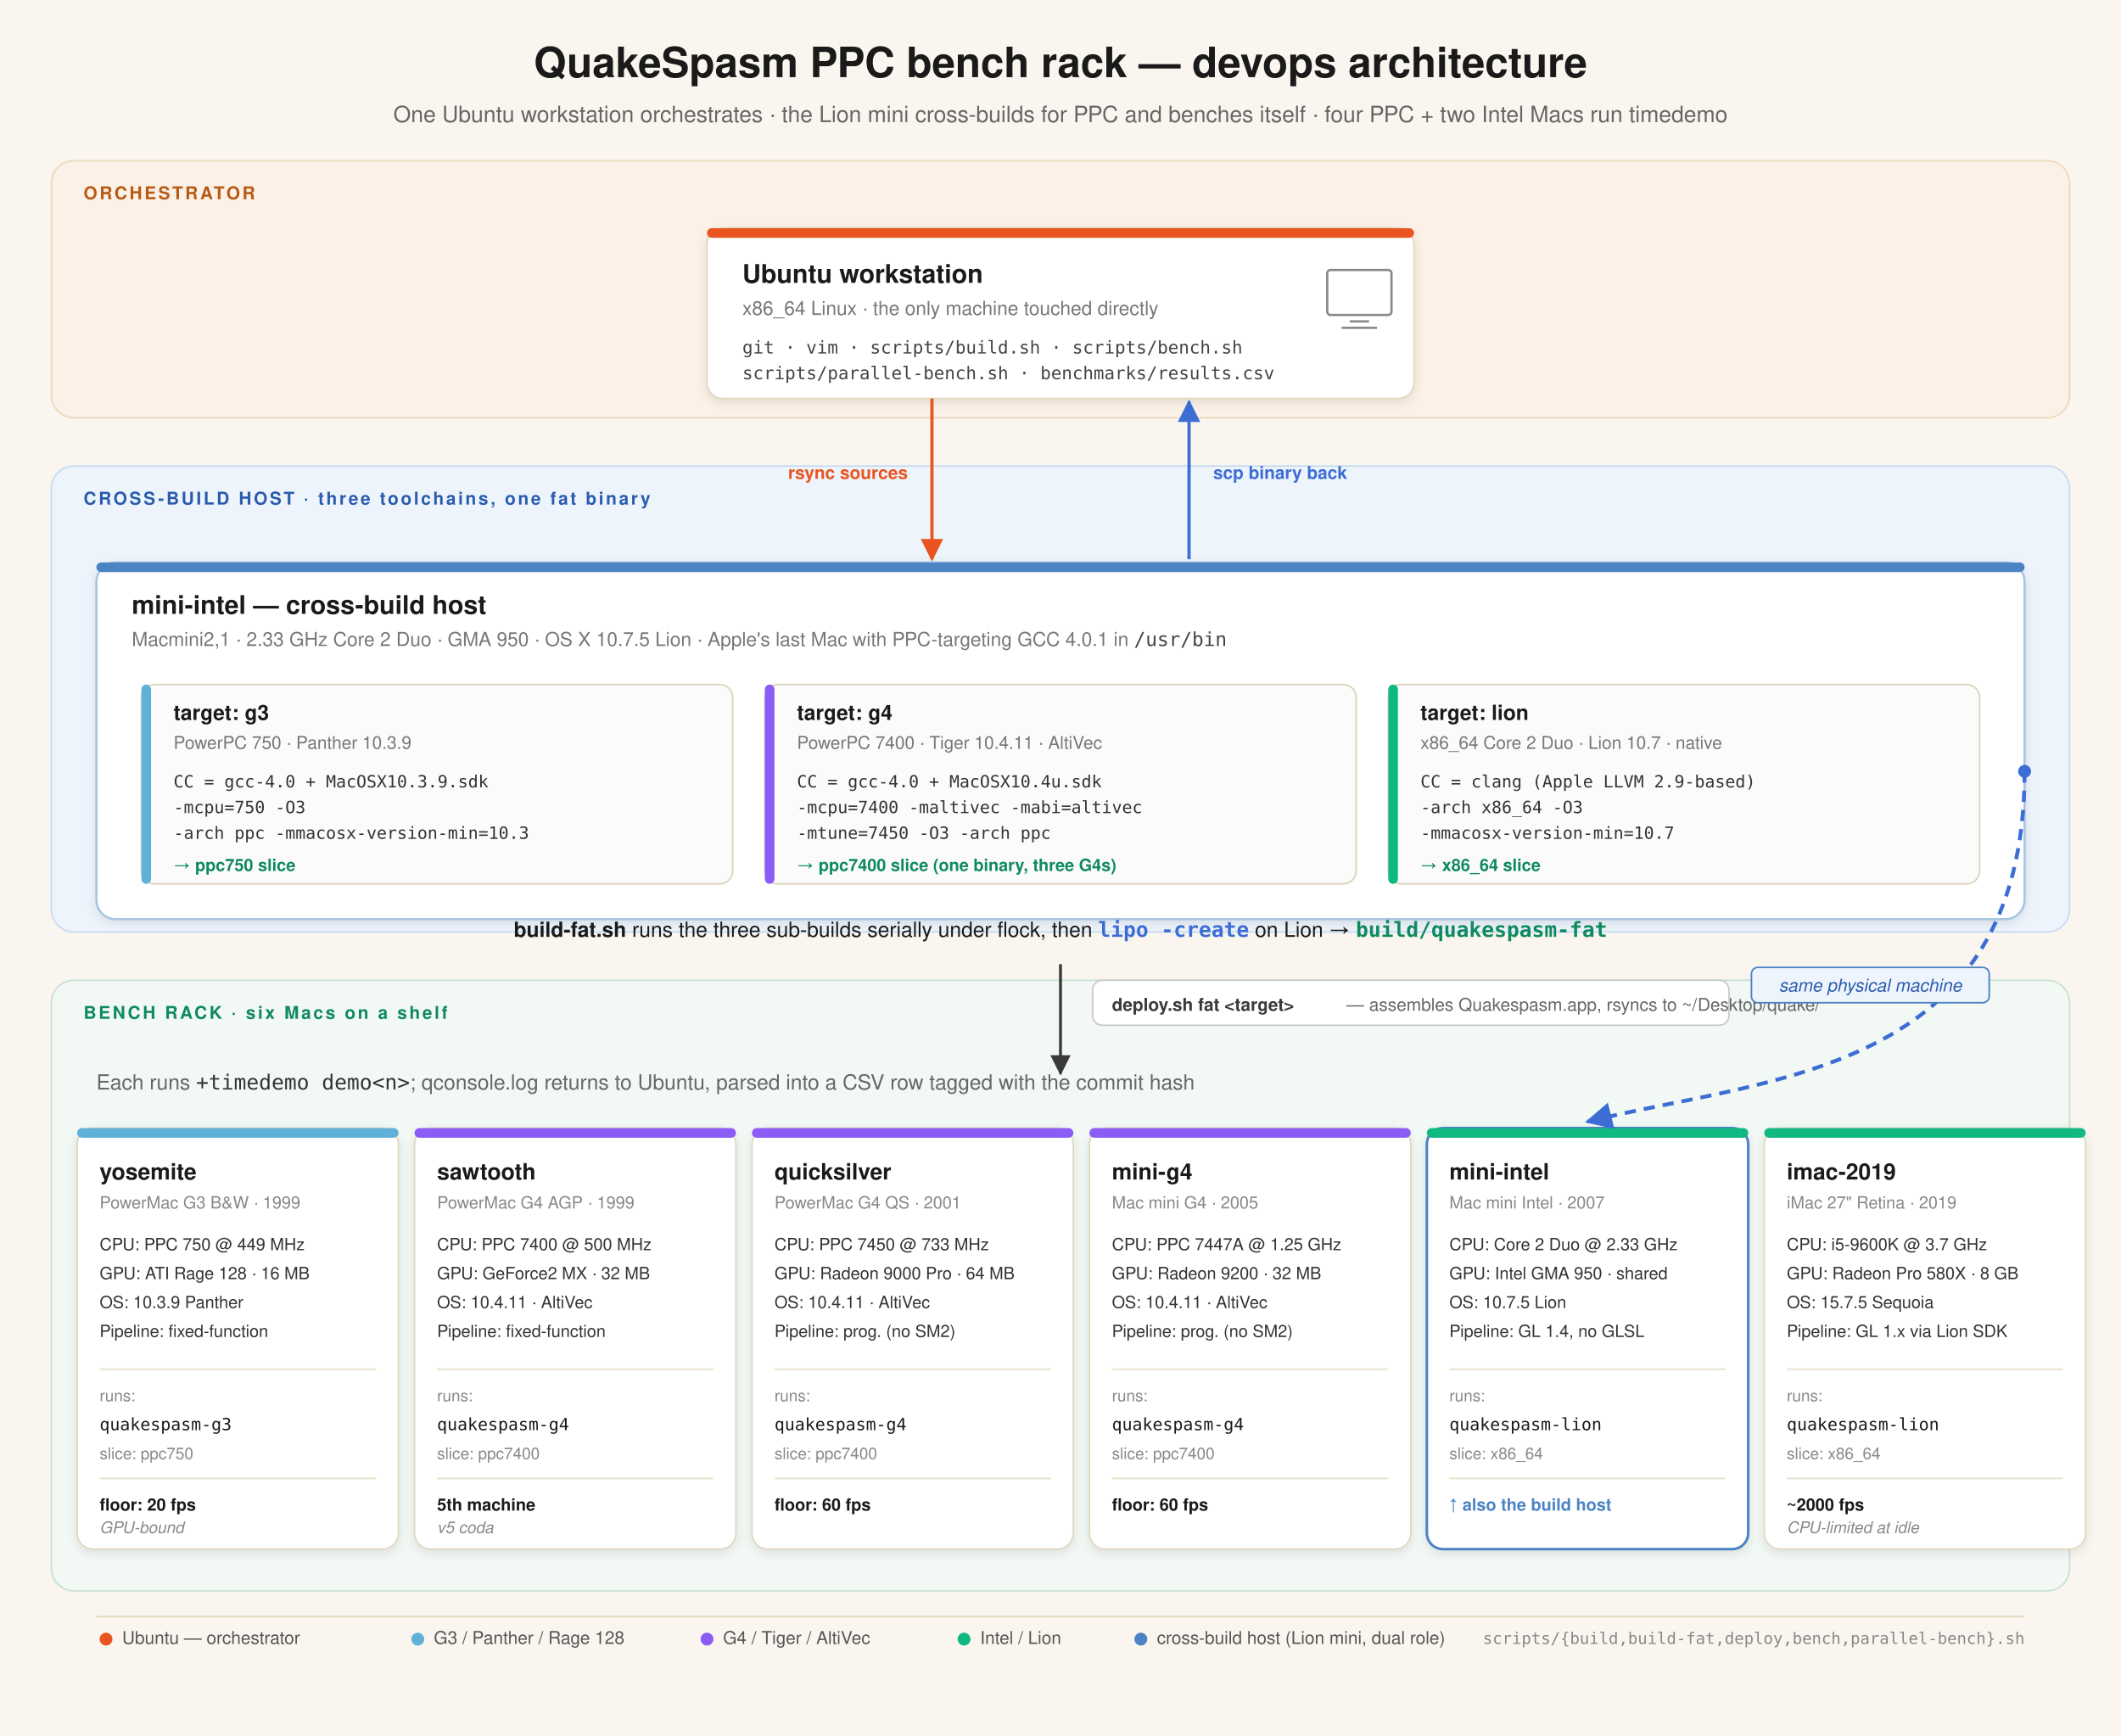
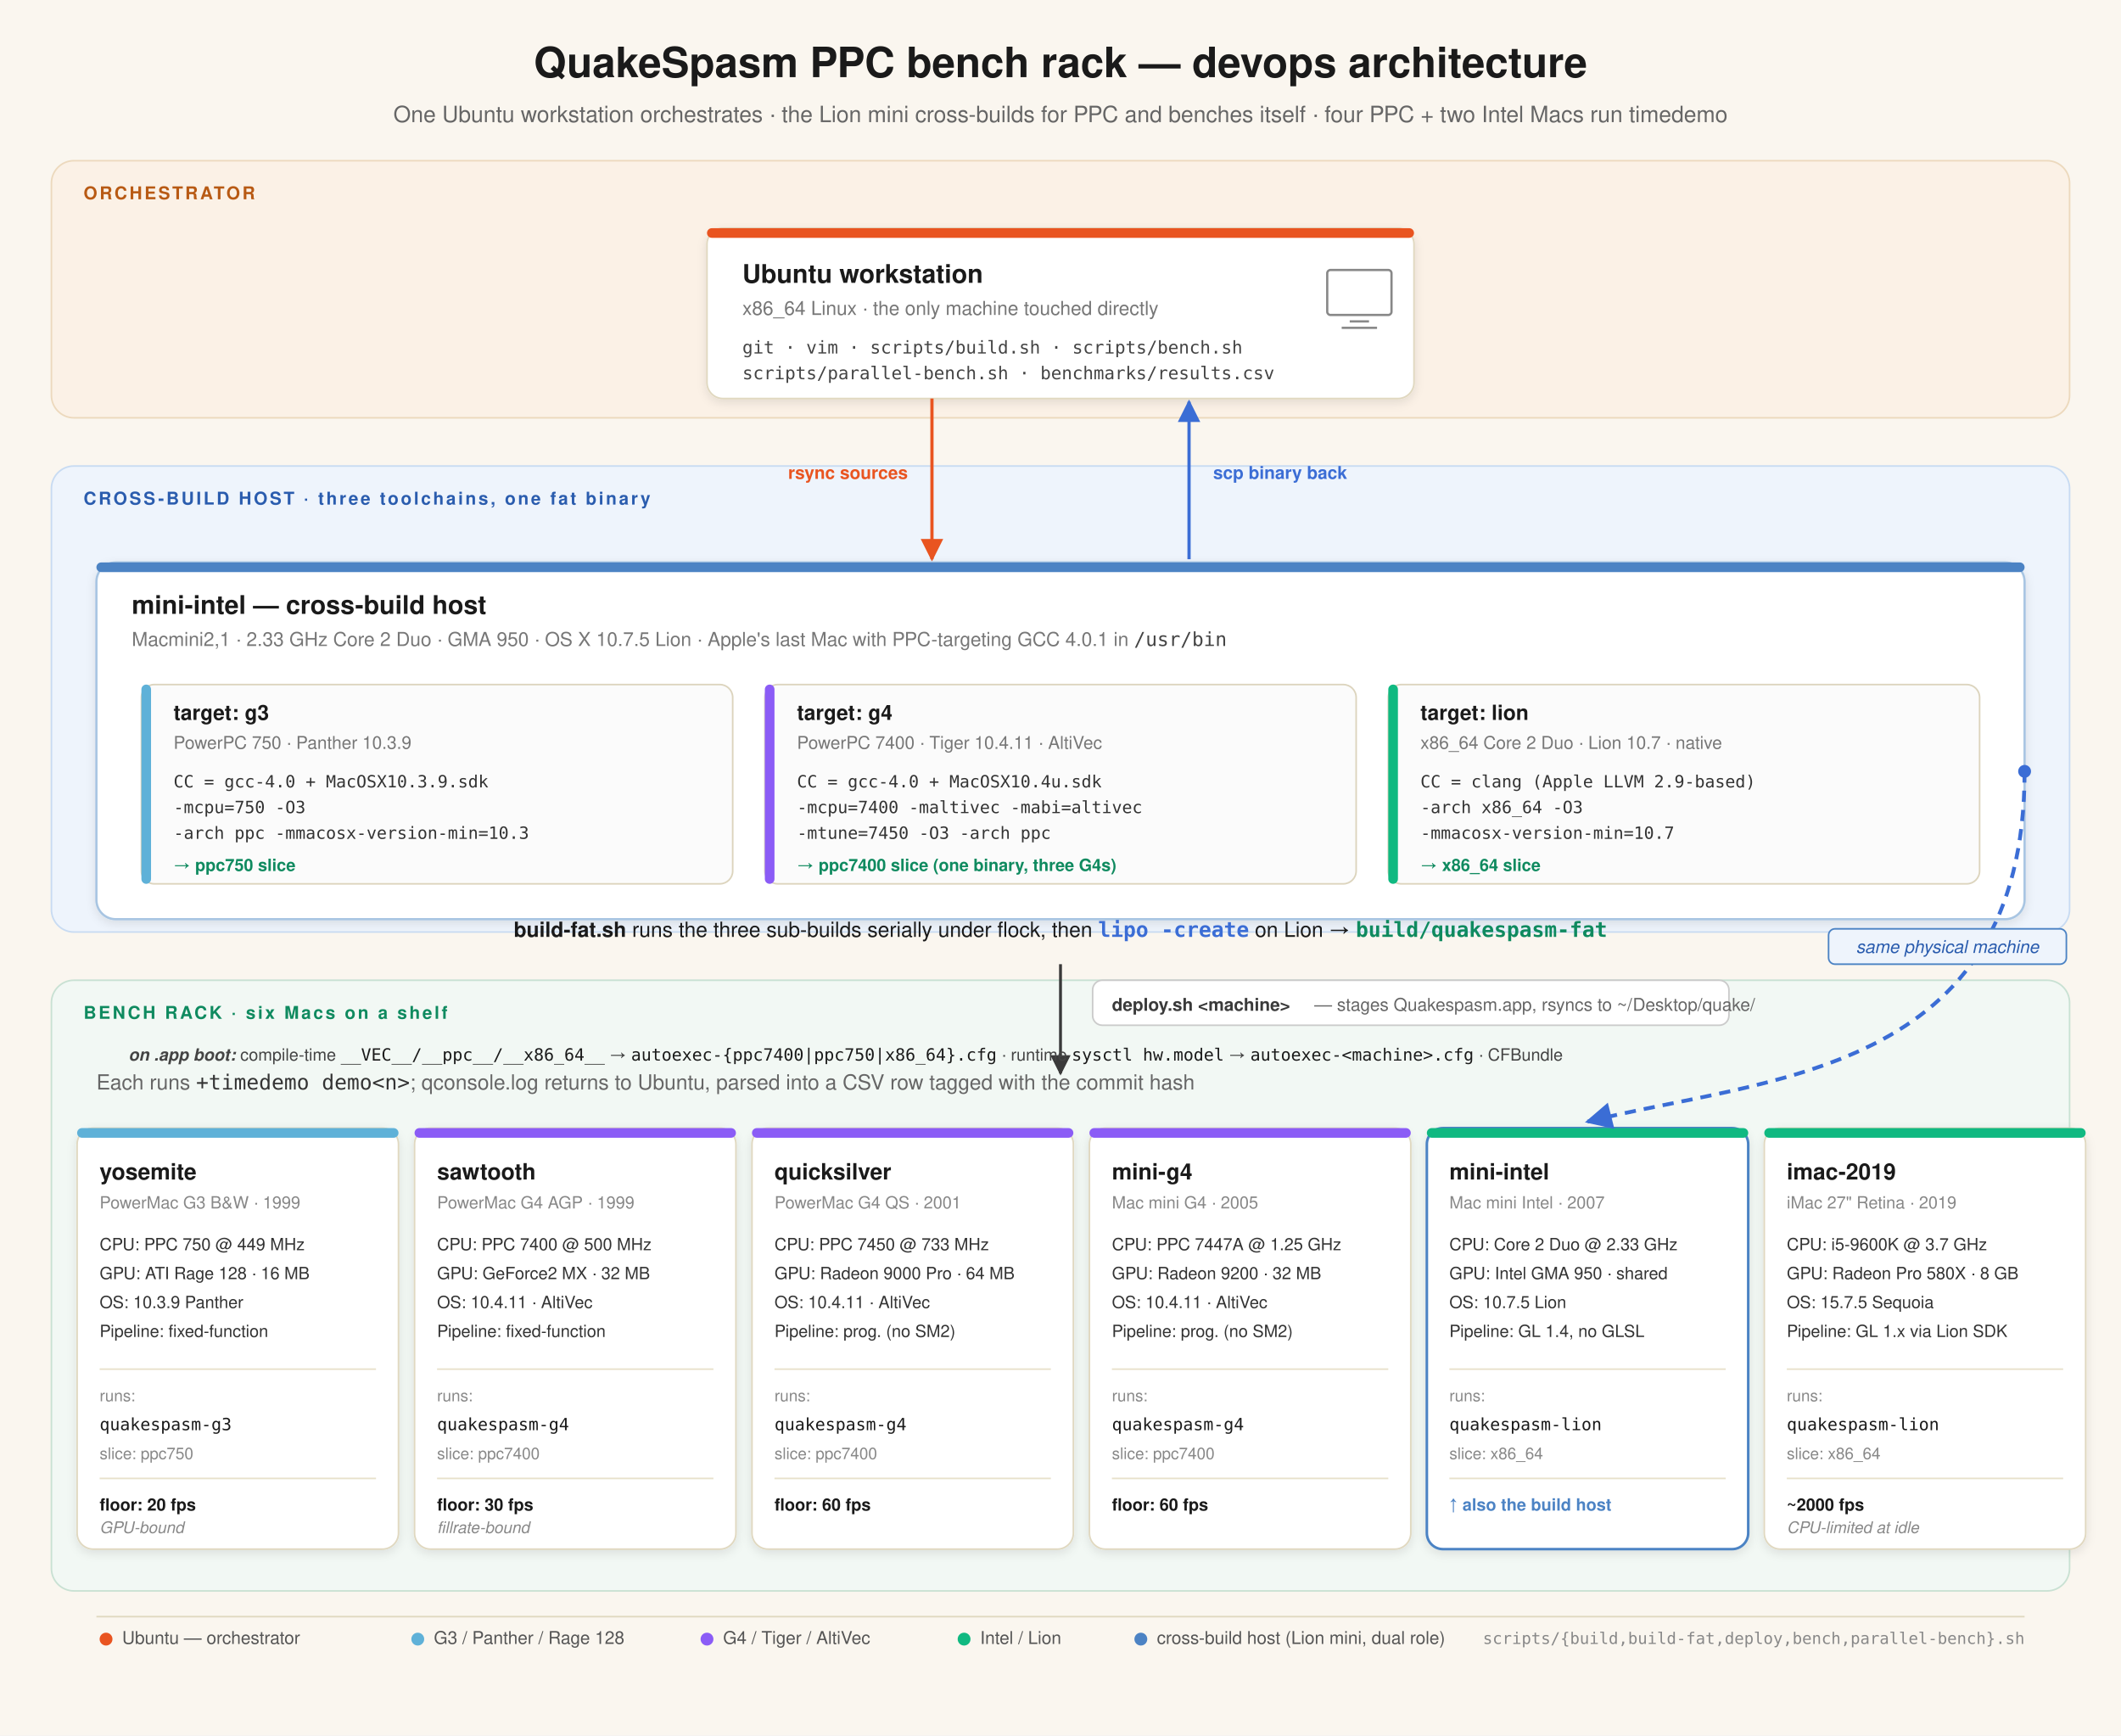
<svg xmlns="http://www.w3.org/2000/svg" viewBox="0 0 1320 1080" font-family="-apple-system, system-ui, 'Segoe UI', Helvetica, Arial, sans-serif">
  <defs>
    <marker id="arr-ink" viewBox="0 0 10 10" refX="9" refY="5" markerWidth="7" markerHeight="7" orient="auto-start-reverse">
      <path d="M 0 0 L 10 5 L 0 10 z" fill="#3a3a3a" />
    </marker>
    <marker id="arr-orange" viewBox="0 0 10 10" refX="9" refY="5" markerWidth="7" markerHeight="7" orient="auto-start-reverse">
      <path d="M 0 0 L 10 5 L 0 10 z" fill="#e95420" />
    </marker>
    <marker id="arr-blue" viewBox="0 0 10 10" refX="9" refY="5" markerWidth="7" markerHeight="7" orient="auto-start-reverse">
      <path d="M 0 0 L 10 5 L 0 10 z" fill="#3b6dd5" />
    </marker>
    <marker id="arr-green" viewBox="0 0 10 10" refX="9" refY="5" markerWidth="7" markerHeight="7" orient="auto-start-reverse">
      <path d="M 0 0 L 10 5 L 0 10 z" fill="#0f8a5f" />
    </marker>
    <filter id="card-shadow" x="-5%" y="-5%" width="110%" height="115%">
      <feDropShadow dx="0" dy="2" stdDeviation="3" flood-opacity="0.10" />
    </filter>
  </defs>
  <rect width="1320" height="1080" fill="#faf6ef" />
  <rect x="32" y="100" width="1256" height="160" rx="14" fill="#fbf1e6" stroke="#ecd9bd" stroke-width="1" />
  <text x="52" y="124" font-size="11" font-weight="700" fill="#b85a14" letter-spacing="1.4">ORCHESTRATOR</text>
  <rect x="32" y="290" width="1256" height="290" rx="14" fill="#eef4fc" stroke="#c8dbf2" stroke-width="1" />
  <text x="52" y="314" font-size="11" font-weight="700" fill="#2a5cae" letter-spacing="1.4">CROSS-BUILD HOST  ·  three toolchains, one fat binary</text>
  <rect x="32" y="610" width="1256" height="380" rx="14" fill="#f2f8f4" stroke="#c9e1d3" stroke-width="1" />
  <text x="52" y="634" font-size="11" font-weight="700" fill="#0f8a5f" letter-spacing="1.4">BENCH RACK  ·  six Macs on a shelf</text>
  <text x="660" y="48" text-anchor="middle" font-size="26" font-weight="700" fill="#1a1a1a">QuakeSpasm PPC bench rack — devops architecture</text>
  <text x="660" y="76" text-anchor="middle" font-size="14" fill="#666">One Ubuntu workstation orchestrates · the Lion mini cross-builds for PPC and benches itself · four PPC + two Intel Macs run timedemo</text>
  <g transform="translate(440, 142)">
    <rect x="0" y="0" width="440" height="106" rx="10" fill="#ffffff" stroke="#e0d8c0" stroke-width="1" filter="url(#card-shadow)" />
    <rect x="0" y="0" width="440" height="6" rx="3" fill="#e95420" />
    <text x="22" y="34" font-size="16" font-weight="700" fill="#1a1a1a">Ubuntu workstation</text>
    <text x="22" y="54" font-size="12" fill="#777">x86_64 Linux · the only machine touched directly</text>
    <g font-family="ui-monospace, 'SF Mono', Menlo, Consolas, monospace" font-size="11" fill="#444">
      <text x="22" y="78">git · vim · scripts/build.sh · scripts/bench.sh</text>
      <text x="22" y="94">scripts/parallel-bench.sh · benchmarks/results.csv</text>
    </g>
    <g transform="translate(386, 26)" stroke="#888" stroke-width="1.4" fill="none">
      <rect x="0" y="0" width="40" height="28" rx="2" />
      <line x1="14" y1="32" x2="26" y2="32" />
      <line x1="9" y1="36" x2="31" y2="36" />
    </g>
  </g>
  <g stroke="#e95420" stroke-width="2" fill="none">
    <path d="M 580 248 L 580 348" marker-end="url(#arr-orange)" />
  </g>
  <g stroke="#3b6dd5" stroke-width="2" fill="none">
    <path d="M 740 348 L 740 250" marker-end="url(#arr-blue)" />
  </g>
  <text x="565" y="298" text-anchor="end" font-size="11" font-weight="600" fill="#e95420">rsync sources</text>
  <text x="755" y="298" font-size="11" font-weight="600" fill="#3b6dd5">scp binary back</text>
  <g transform="translate(60, 350)">
    <rect x="0" y="0" width="1200" height="222" rx="12" fill="#ffffff" stroke="#a8c5e2" stroke-width="1.4" filter="url(#card-shadow)" />
    <rect x="0" y="0" width="1200" height="6" rx="3" fill="#4c83c4" />
    <text x="22" y="32" font-size="16" font-weight="700" fill="#1a1a1a">mini-intel — cross-build host</text>
    <text x="22" y="52" font-size="12" fill="#777">Macmini2,1 · 2.33 GHz Core 2 Duo · GMA 950 · OS X 10.7.5 Lion · Apple's last Mac with PPC-targeting GCC 4.0.1 in <tspan font-family="ui-monospace, Menlo, Consolas, monospace" fill="#444">/usr/bin</tspan>
    </text>
    <g transform="translate(28, 76)">
      <rect x="0" y="0" width="368" height="124" rx="8" fill="#fbfbfb" stroke="#dcd4bd" stroke-width="1" />
      <rect x="0" y="0" width="6" height="124" rx="3" fill="#5fb1d8" />
      <text x="20" y="22" font-size="13" font-weight="700" fill="#1a1a1a">target: g3</text>
      <text x="20" y="40" font-size="11" fill="#777">PowerPC 750 · Panther 10.3.9</text>
      <g font-family="ui-monospace, Menlo, Consolas, monospace" font-size="10.5" fill="#333">
        <text x="20" y="64">CC = gcc-4.0  +  MacOSX10.3.9.sdk</text>
        <text x="20" y="80">-mcpu=750 -O3</text>
        <text x="20" y="96">-arch ppc -mmacosx-version-min=10.3</text>
      </g>
      <text x="20" y="116" font-size="10.5" fill="#0f8a5f" font-weight="700">→ ppc750 slice</text>
      <rect x="388" y="0" width="368" height="124" rx="8" fill="#fbfbfb" stroke="#dcd4bd" stroke-width="1" />
      <rect x="388" y="0" width="6" height="124" rx="3" fill="#8b5cf6" />
      <text x="408" y="22" font-size="13" font-weight="700" fill="#1a1a1a">target: g4</text>
      <text x="408" y="40" font-size="11" fill="#777">PowerPC 7400 · Tiger 10.4.11 · AltiVec</text>
      <g font-family="ui-monospace, Menlo, Consolas, monospace" font-size="10.5" fill="#333">
        <text x="408" y="64">CC = gcc-4.0  +  MacOSX10.4u.sdk</text>
        <text x="408" y="80">-mcpu=7400 -maltivec -mabi=altivec</text>
        <text x="408" y="96">-mtune=7450 -O3 -arch ppc</text>
      </g>
      <text x="408" y="116" font-size="10.5" fill="#0f8a5f" font-weight="700">→ ppc7400 slice (one binary, three G4s)</text>
      <rect x="776" y="0" width="368" height="124" rx="8" fill="#fbfbfb" stroke="#dcd4bd" stroke-width="1" />
      <rect x="776" y="0" width="6" height="124" rx="3" fill="#10b981" />
      <text x="796" y="22" font-size="13" font-weight="700" fill="#1a1a1a">target: lion</text>
      <text x="796" y="40" font-size="11" fill="#777">x86_64 Core 2 Duo · Lion 10.7 · native</text>
      <g font-family="ui-monospace, Menlo, Consolas, monospace" font-size="10.5" fill="#333">
        <text x="796" y="64">CC = clang  (Apple LLVM 2.9-based)</text>
        <text x="796" y="80">-arch x86_64 -O3</text>
        <text x="796" y="96">-mmacosx-version-min=10.7</text>
      </g>
      <text x="796" y="116" font-size="10.5" fill="#0f8a5f" font-weight="700">→ x86_64 slice</text>
    </g>
  </g>
  <g transform="translate(60, 583)">
    <text x="600" y="0" text-anchor="middle" font-size="13" fill="#1a1a1a">
      <tspan font-weight="700">build-fat.sh</tspan>
      <tspan> runs the three sub-builds serially under flock, then </tspan>
      <tspan font-family="ui-monospace, Menlo, Consolas, monospace" font-weight="700" fill="#3b6dd5">lipo -create</tspan>
      <tspan> on Lion → </tspan>
      <tspan font-family="ui-monospace, Menlo, Consolas, monospace" font-weight="700" fill="#0f8a5f">build/quakespasm-fat</tspan>
    </text>
  </g>
  <g stroke="#3a3a3a" stroke-width="1.8" fill="none">
    <path d="M 660 600 L 660 668" marker-end="url(#arr-ink)" />
  </g>
  <g transform="translate(680, 624)">
    <rect x="0" y="-14" width="396" height="28" rx="6" fill="#ffffff" stroke="#cbcbcb" stroke-width="1" />
-     <text x="12" y="5" font-size="11" font-weight="600" fill="#3a3a3a">deploy.sh fat &lt;target&gt;</text>
-     <text x="158" y="5" font-size="11" fill="#666">— assembles Quakespasm.app, rsyncs to ~/Desktop/quake/</text>
+     <text x="12" y="5" font-size="11" font-weight="600" fill="#3a3a3a">deploy.sh &lt;machine&gt;</text>
+     <text x="138" y="5" font-size="11" fill="#666">— stages Quakespasm.app, rsyncs to ~/Desktop/quake/</text>
+   </g>
+   <g transform="translate(80, 660)">
+     <text x="0" y="0" font-size="10.5" fill="#444">
+       <tspan font-style="italic" font-weight="600">on .app boot:</tspan>
+       <tspan>  compile-time </tspan>
+       <tspan font-family="ui-monospace, Menlo, Consolas, monospace" fill="#1a1a1a">__VEC__/__ppc__/__x86_64__</tspan>
+       <tspan> → </tspan>
+       <tspan font-family="ui-monospace, Menlo, Consolas, monospace" fill="#1a1a1a">autoexec-{ppc7400|ppc750|x86_64}.cfg</tspan>
+       <tspan>  ·  runtime </tspan>
+       <tspan font-family="ui-monospace, Menlo, Consolas, monospace" fill="#1a1a1a">sysctl hw.model</tspan>
+       <tspan> → </tspan>
+       <tspan font-family="ui-monospace, Menlo, Consolas, monospace" fill="#1a1a1a">autoexec-&lt;machine&gt;.cfg</tspan>
+       <tspan>  · CFBundle</tspan>
+     </text>
  </g>
  <g transform="translate(60, 678)">
    <text x="0" y="0" font-size="13" fill="#666">Each runs <tspan font-family="ui-monospace, Menlo, Consolas, monospace" fill="#333">+timedemo demo&lt;n&gt;</tspan>; qconsole.log returns to Ubuntu, parsed into a CSV row tagged with the commit hash</text>
    <g transform="translate(-12, 24)">
      <g transform="translate(0,0)">
        <rect x="0" y="0" width="200" height="262" rx="10" fill="#ffffff" stroke="#e0d8c0" stroke-width="1" filter="url(#card-shadow)" />
        <rect x="0" y="0" width="200" height="6" rx="3" fill="#5fb1d8" />
        <text x="14" y="32" font-size="14" font-weight="700" fill="#1a1a1a">yosemite</text>
        <text x="14" y="50" font-size="10.5" fill="#888">PowerMac G3 B&amp;W · 1999</text>
        <g font-size="10.5" fill="#333">
          <text x="14" y="76">CPU: PPC 750 @ 449 MHz</text>
          <text x="14" y="94">GPU: ATI Rage 128 · 16 MB</text>
          <text x="14" y="112">OS: 10.3.9 Panther</text>
          <text x="14" y="130">Pipeline: fixed-function</text>
        </g>
        <line x1="14" y1="150" x2="186" y2="150" stroke="#e8e1cb" stroke-width="1" />
        <text x="14" y="170" font-size="10" fill="#888">runs:</text>
        <text x="14" y="188" font-family="ui-monospace, Menlo, Consolas, monospace" font-size="10.5" fill="#1a1a1a">quakespasm-g3</text>
        <text x="14" y="206" font-size="10" fill="#888">slice: ppc750</text>
        <line x1="14" y1="218" x2="186" y2="218" stroke="#e8e1cb" stroke-width="1" />
        <text x="14" y="238" font-size="10.5" fill="#1a1a1a" font-weight="700">floor: 20 fps</text>
        <text x="14" y="252" font-size="10" fill="#888" font-style="italic">GPU-bound</text>
      </g>
      <g transform="translate(210,0)">
        <rect x="0" y="0" width="200" height="262" rx="10" fill="#ffffff" stroke="#e0d8c0" stroke-width="1" filter="url(#card-shadow)" />
        <rect x="0" y="0" width="200" height="6" rx="3" fill="#8b5cf6" />
        <text x="14" y="32" font-size="14" font-weight="700" fill="#1a1a1a">sawtooth</text>
        <text x="14" y="50" font-size="10.5" fill="#888">PowerMac G4 AGP · 1999</text>
        <g font-size="10.5" fill="#333">
          <text x="14" y="76">CPU: PPC 7400 @ 500 MHz</text>
          <text x="14" y="94">GPU: GeForce2 MX · 32 MB</text>
          <text x="14" y="112">OS: 10.4.11 · AltiVec</text>
          <text x="14" y="130">Pipeline: fixed-function</text>
        </g>
        <line x1="14" y1="150" x2="186" y2="150" stroke="#e8e1cb" stroke-width="1" />
        <text x="14" y="170" font-size="10" fill="#888">runs:</text>
        <text x="14" y="188" font-family="ui-monospace, Menlo, Consolas, monospace" font-size="10.5" fill="#1a1a1a">quakespasm-g4</text>
        <text x="14" y="206" font-size="10" fill="#888">slice: ppc7400</text>
        <line x1="14" y1="218" x2="186" y2="218" stroke="#e8e1cb" stroke-width="1" />
-         <text x="14" y="238" font-size="10.5" fill="#1a1a1a" font-weight="700">5th machine</text>
-         <text x="14" y="252" font-size="10" fill="#888" font-style="italic">v5 coda</text>
+         <text x="14" y="238" font-size="10.5" fill="#1a1a1a" font-weight="700">floor: 30 fps</text>
+         <text x="14" y="252" font-size="10" fill="#888" font-style="italic">fillrate-bound</text>
      </g>
      <g transform="translate(420,0)">
        <rect x="0" y="0" width="200" height="262" rx="10" fill="#ffffff" stroke="#e0d8c0" stroke-width="1" filter="url(#card-shadow)" />
        <rect x="0" y="0" width="200" height="6" rx="3" fill="#8b5cf6" />
        <text x="14" y="32" font-size="14" font-weight="700" fill="#1a1a1a">quicksilver</text>
        <text x="14" y="50" font-size="10.5" fill="#888">PowerMac G4 QS · 2001</text>
        <g font-size="10.5" fill="#333">
          <text x="14" y="76">CPU: PPC 7450 @ 733 MHz</text>
          <text x="14" y="94">GPU: Radeon 9000 Pro · 64 MB</text>
          <text x="14" y="112">OS: 10.4.11 · AltiVec</text>
          <text x="14" y="130">Pipeline: prog. (no SM2)</text>
        </g>
        <line x1="14" y1="150" x2="186" y2="150" stroke="#e8e1cb" stroke-width="1" />
        <text x="14" y="170" font-size="10" fill="#888">runs:</text>
        <text x="14" y="188" font-family="ui-monospace, Menlo, Consolas, monospace" font-size="10.5" fill="#1a1a1a">quakespasm-g4</text>
        <text x="14" y="206" font-size="10" fill="#888">slice: ppc7400</text>
        <line x1="14" y1="218" x2="186" y2="218" stroke="#e8e1cb" stroke-width="1" />
        <text x="14" y="238" font-size="10.5" fill="#1a1a1a" font-weight="700">floor: 60 fps</text>
      </g>
      <g transform="translate(630,0)">
        <rect x="0" y="0" width="200" height="262" rx="10" fill="#ffffff" stroke="#e0d8c0" stroke-width="1" filter="url(#card-shadow)" />
        <rect x="0" y="0" width="200" height="6" rx="3" fill="#8b5cf6" />
        <text x="14" y="32" font-size="14" font-weight="700" fill="#1a1a1a">mini-g4</text>
        <text x="14" y="50" font-size="10.5" fill="#888">Mac mini G4 · 2005</text>
        <g font-size="10.5" fill="#333">
          <text x="14" y="76">CPU: PPC 7447A @ 1.25 GHz</text>
          <text x="14" y="94">GPU: Radeon 9200 · 32 MB</text>
          <text x="14" y="112">OS: 10.4.11 · AltiVec</text>
          <text x="14" y="130">Pipeline: prog. (no SM2)</text>
        </g>
        <line x1="14" y1="150" x2="186" y2="150" stroke="#e8e1cb" stroke-width="1" />
        <text x="14" y="170" font-size="10" fill="#888">runs:</text>
        <text x="14" y="188" font-family="ui-monospace, Menlo, Consolas, monospace" font-size="10.5" fill="#1a1a1a">quakespasm-g4</text>
        <text x="14" y="206" font-size="10" fill="#888">slice: ppc7400</text>
        <line x1="14" y1="218" x2="186" y2="218" stroke="#e8e1cb" stroke-width="1" />
        <text x="14" y="238" font-size="10.5" fill="#1a1a1a" font-weight="700">floor: 60 fps</text>
      </g>
      <g transform="translate(840,0)">
        <rect x="0" y="0" width="200" height="262" rx="10" fill="#ffffff" stroke="#4c83c4" stroke-width="1.6" filter="url(#card-shadow)" />
        <rect x="0" y="0" width="200" height="6" rx="3" fill="#10b981" />
        <text x="14" y="32" font-size="14" font-weight="700" fill="#1a1a1a">mini-intel</text>
        <text x="14" y="50" font-size="10.5" fill="#888">Mac mini Intel · 2007</text>
        <g font-size="10.5" fill="#333">
          <text x="14" y="76">CPU: Core 2 Duo @ 2.33 GHz</text>
          <text x="14" y="94">GPU: Intel GMA 950 · shared</text>
          <text x="14" y="112">OS: 10.7.5 Lion</text>
          <text x="14" y="130">Pipeline: GL 1.4, no GLSL</text>
        </g>
        <line x1="14" y1="150" x2="186" y2="150" stroke="#e8e1cb" stroke-width="1" />
        <text x="14" y="170" font-size="10" fill="#888">runs:</text>
        <text x="14" y="188" font-family="ui-monospace, Menlo, Consolas, monospace" font-size="10.5" fill="#1a1a1a">quakespasm-lion</text>
        <text x="14" y="206" font-size="10" fill="#888">slice: x86_64</text>
        <line x1="14" y1="218" x2="186" y2="218" stroke="#e8e1cb" stroke-width="1" />
        <text x="14" y="238" font-size="10.5" fill="#4c83c4" font-weight="700">↑ also the build host</text>
      </g>
      <g transform="translate(1050,0)">
        <rect x="0" y="0" width="200" height="262" rx="10" fill="#ffffff" stroke="#e0d8c0" stroke-width="1" filter="url(#card-shadow)" />
        <rect x="0" y="0" width="200" height="6" rx="3" fill="#10b981" />
        <text x="14" y="32" font-size="14" font-weight="700" fill="#1a1a1a">imac-2019</text>
        <text x="14" y="50" font-size="10.5" fill="#888">iMac 27" Retina · 2019</text>
        <g font-size="10.5" fill="#333">
          <text x="14" y="76">CPU: i5-9600K @ 3.7 GHz</text>
          <text x="14" y="94">GPU: Radeon Pro 580X · 8 GB</text>
          <text x="14" y="112">OS: 15.7.5 Sequoia</text>
          <text x="14" y="130">Pipeline: GL 1.x via Lion SDK</text>
        </g>
        <line x1="14" y1="150" x2="186" y2="150" stroke="#e8e1cb" stroke-width="1" />
        <text x="14" y="170" font-size="10" fill="#888">runs:</text>
        <text x="14" y="188" font-family="ui-monospace, Menlo, Consolas, monospace" font-size="10.5" fill="#1a1a1a">quakespasm-lion</text>
        <text x="14" y="206" font-size="10" fill="#888">slice: x86_64</text>
        <line x1="14" y1="218" x2="186" y2="218" stroke="#e8e1cb" stroke-width="1" />
        <text x="14" y="238" font-size="10.5" fill="#1a1a1a" font-weight="700">~2000 fps</text>
        <text x="14" y="252" font-size="10" fill="#888" font-style="italic">CPU-limited at idle</text>
      </g>
    </g>
  </g>
  <g stroke="#3b6dd5" stroke-width="2.4" stroke-dasharray="7 5" fill="none" opacity="1">
    <path d="M 1260 480 C 1260 670 1100 670 988 698" marker-end="url(#arr-blue)" />
  </g>
  <circle cx="1260" cy="480" r="4" fill="#3b6dd5" />
-   <g transform="translate(1090, 614)">
+   <g transform="translate(1138, 590)">
    <rect x="0" y="-12" width="148" height="22" rx="4" fill="#eef4fc" stroke="#4c83c4" stroke-width="1" />
    <text x="74" y="3" text-anchor="middle" font-size="11" font-style="italic" fill="#2a5cae">same physical machine</text>
  </g>
  <g transform="translate(60, 1020)">
    <line x1="0" y1="-14" x2="1200" y2="-14" stroke="#e0d8c0" stroke-width="1" />
    <g font-size="11" fill="#555">
      <circle cx="6" cy="0" r="4" fill="#e95420" />
      <text x="16" y="3">Ubuntu — orchestrator</text>
      <circle cx="200" cy="0" r="4" fill="#5fb1d8" />
      <text x="210" y="3">G3 / Panther / Rage 128</text>
      <circle cx="380" cy="0" r="4" fill="#8b5cf6" />
      <text x="390" y="3">G4 / Tiger / AltiVec</text>
      <circle cx="540" cy="0" r="4" fill="#10b981" />
      <text x="550" y="3">Intel / Lion</text>
      <circle cx="650" cy="0" r="4" fill="#4c83c4" />
      <text x="660" y="3">cross-build host (Lion mini, dual role)</text>
    </g>
    <text x="1200" y="3" text-anchor="end" font-family="ui-monospace, Menlo, Consolas, monospace" font-size="10" fill="#888">scripts/{build,build-fat,deploy,bench,parallel-bench}.sh</text>
  </g>
</svg>
